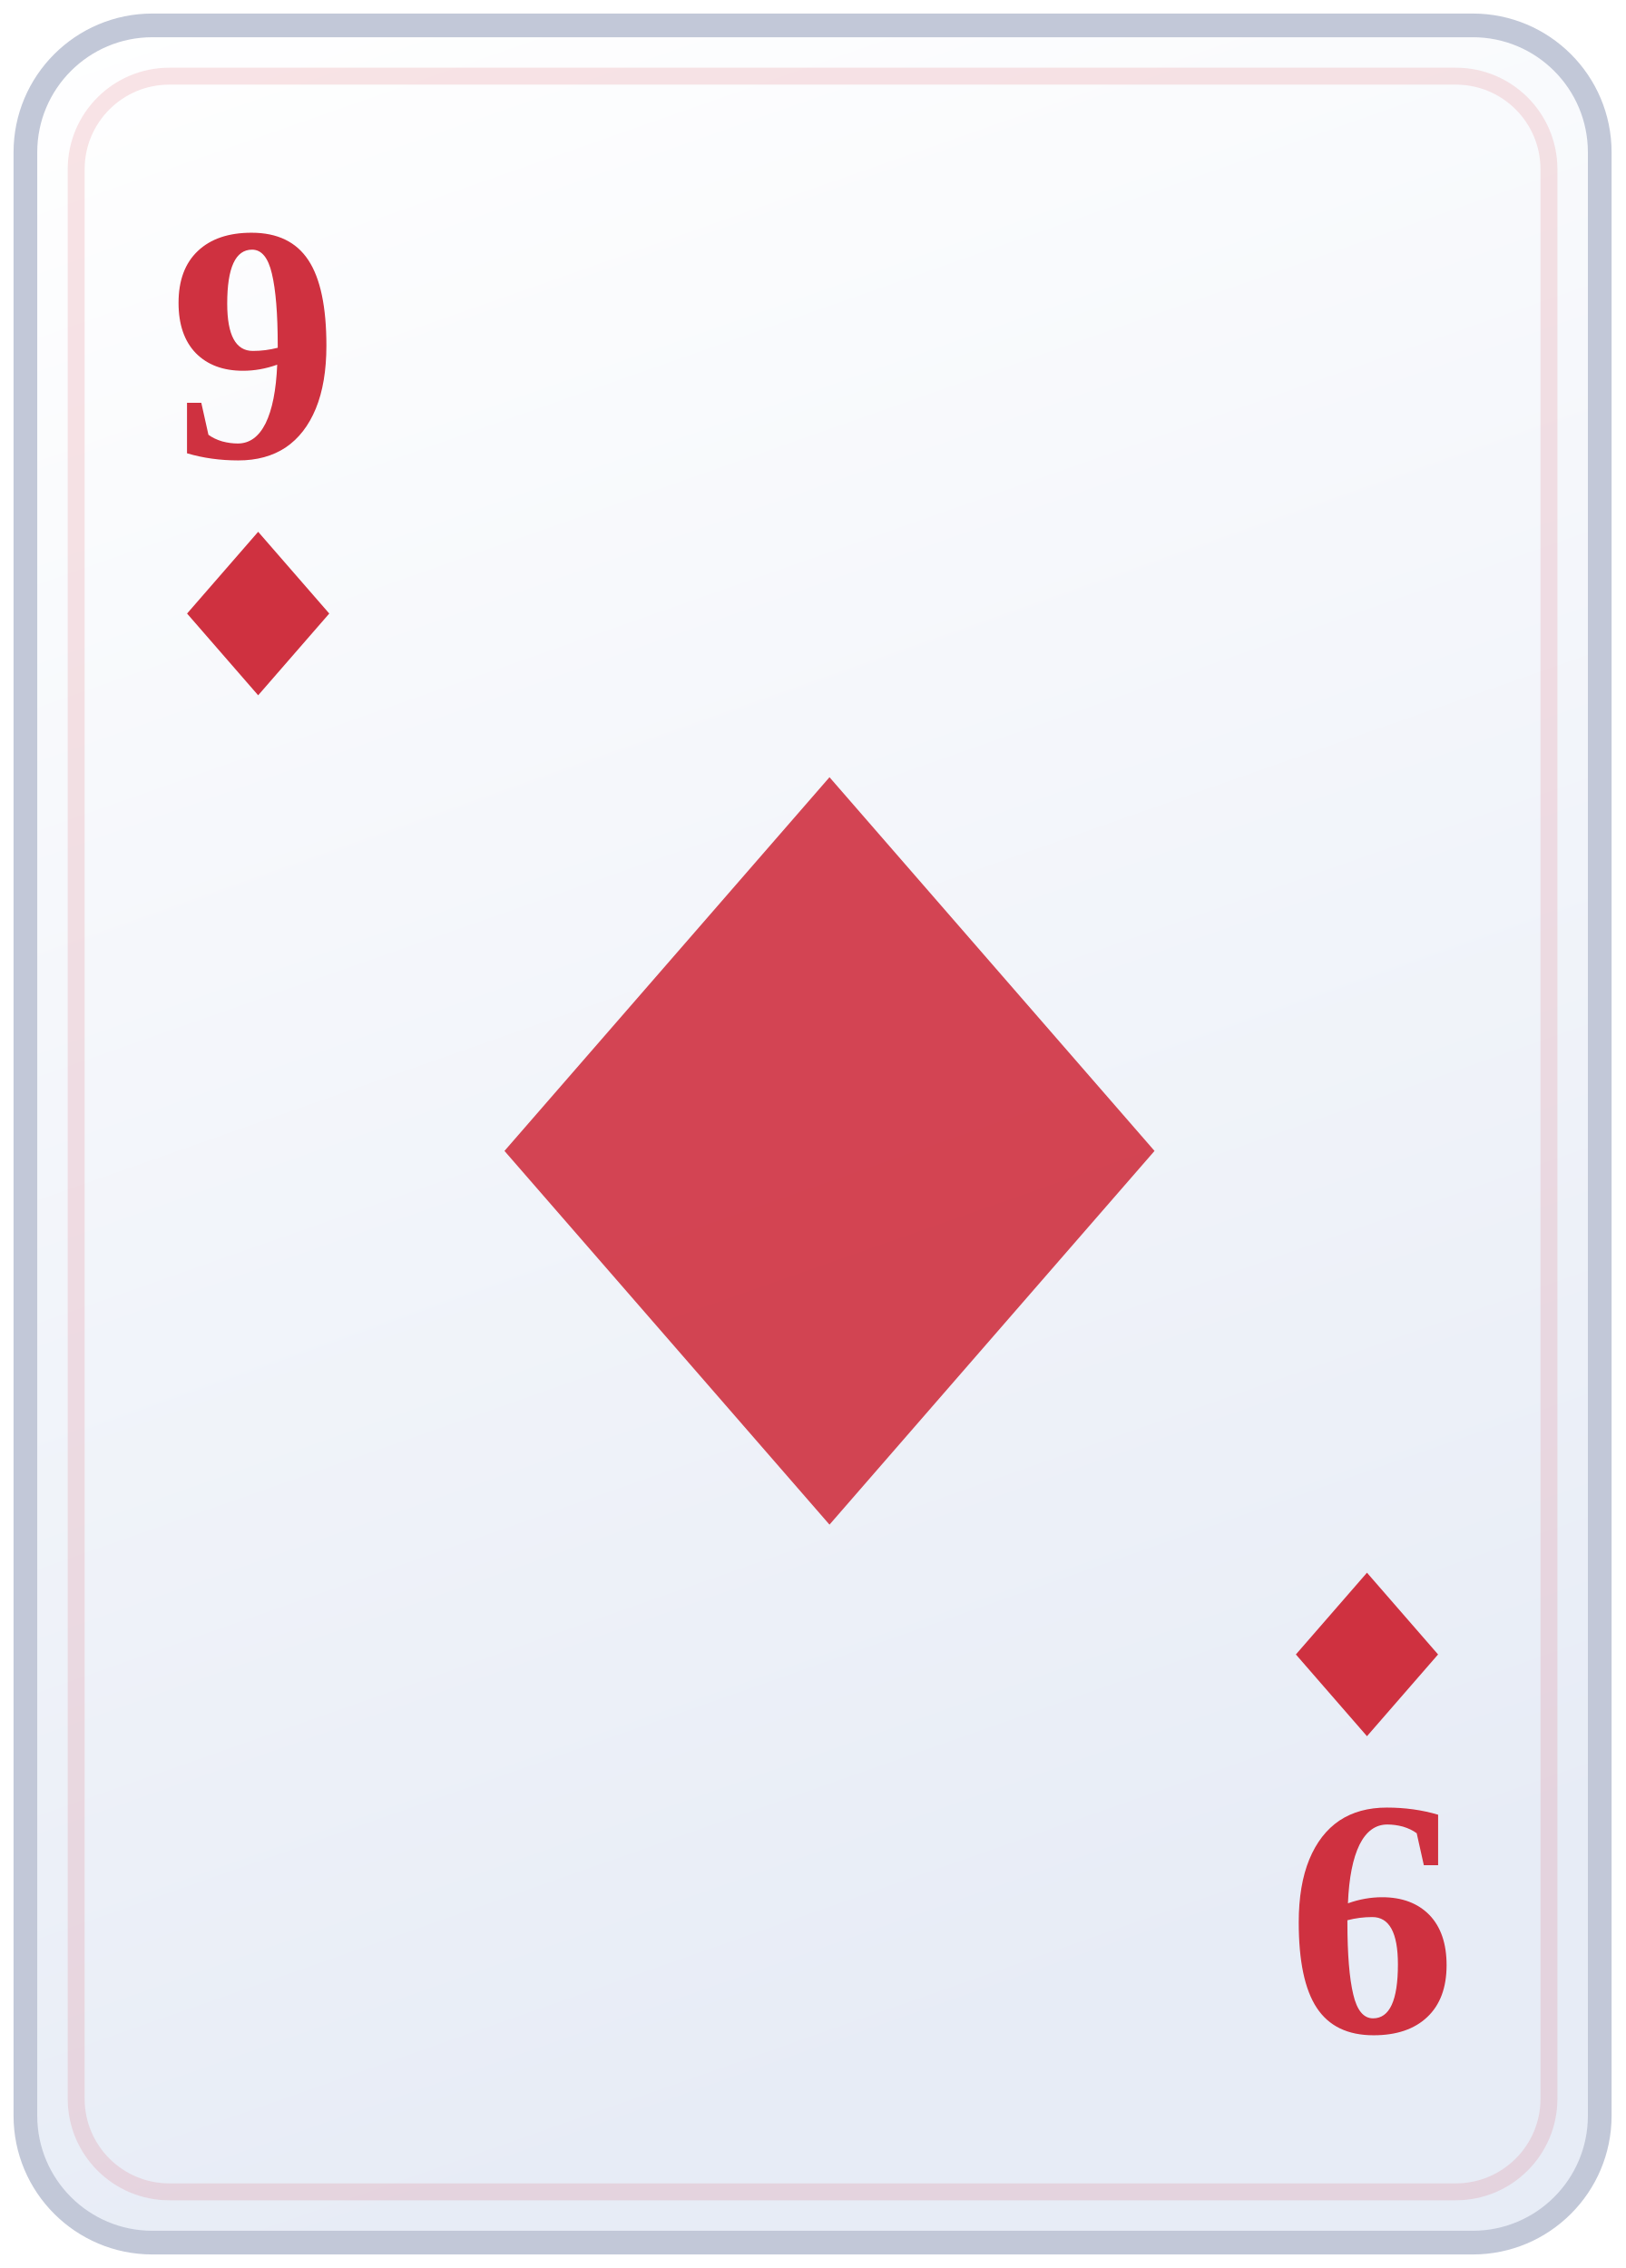
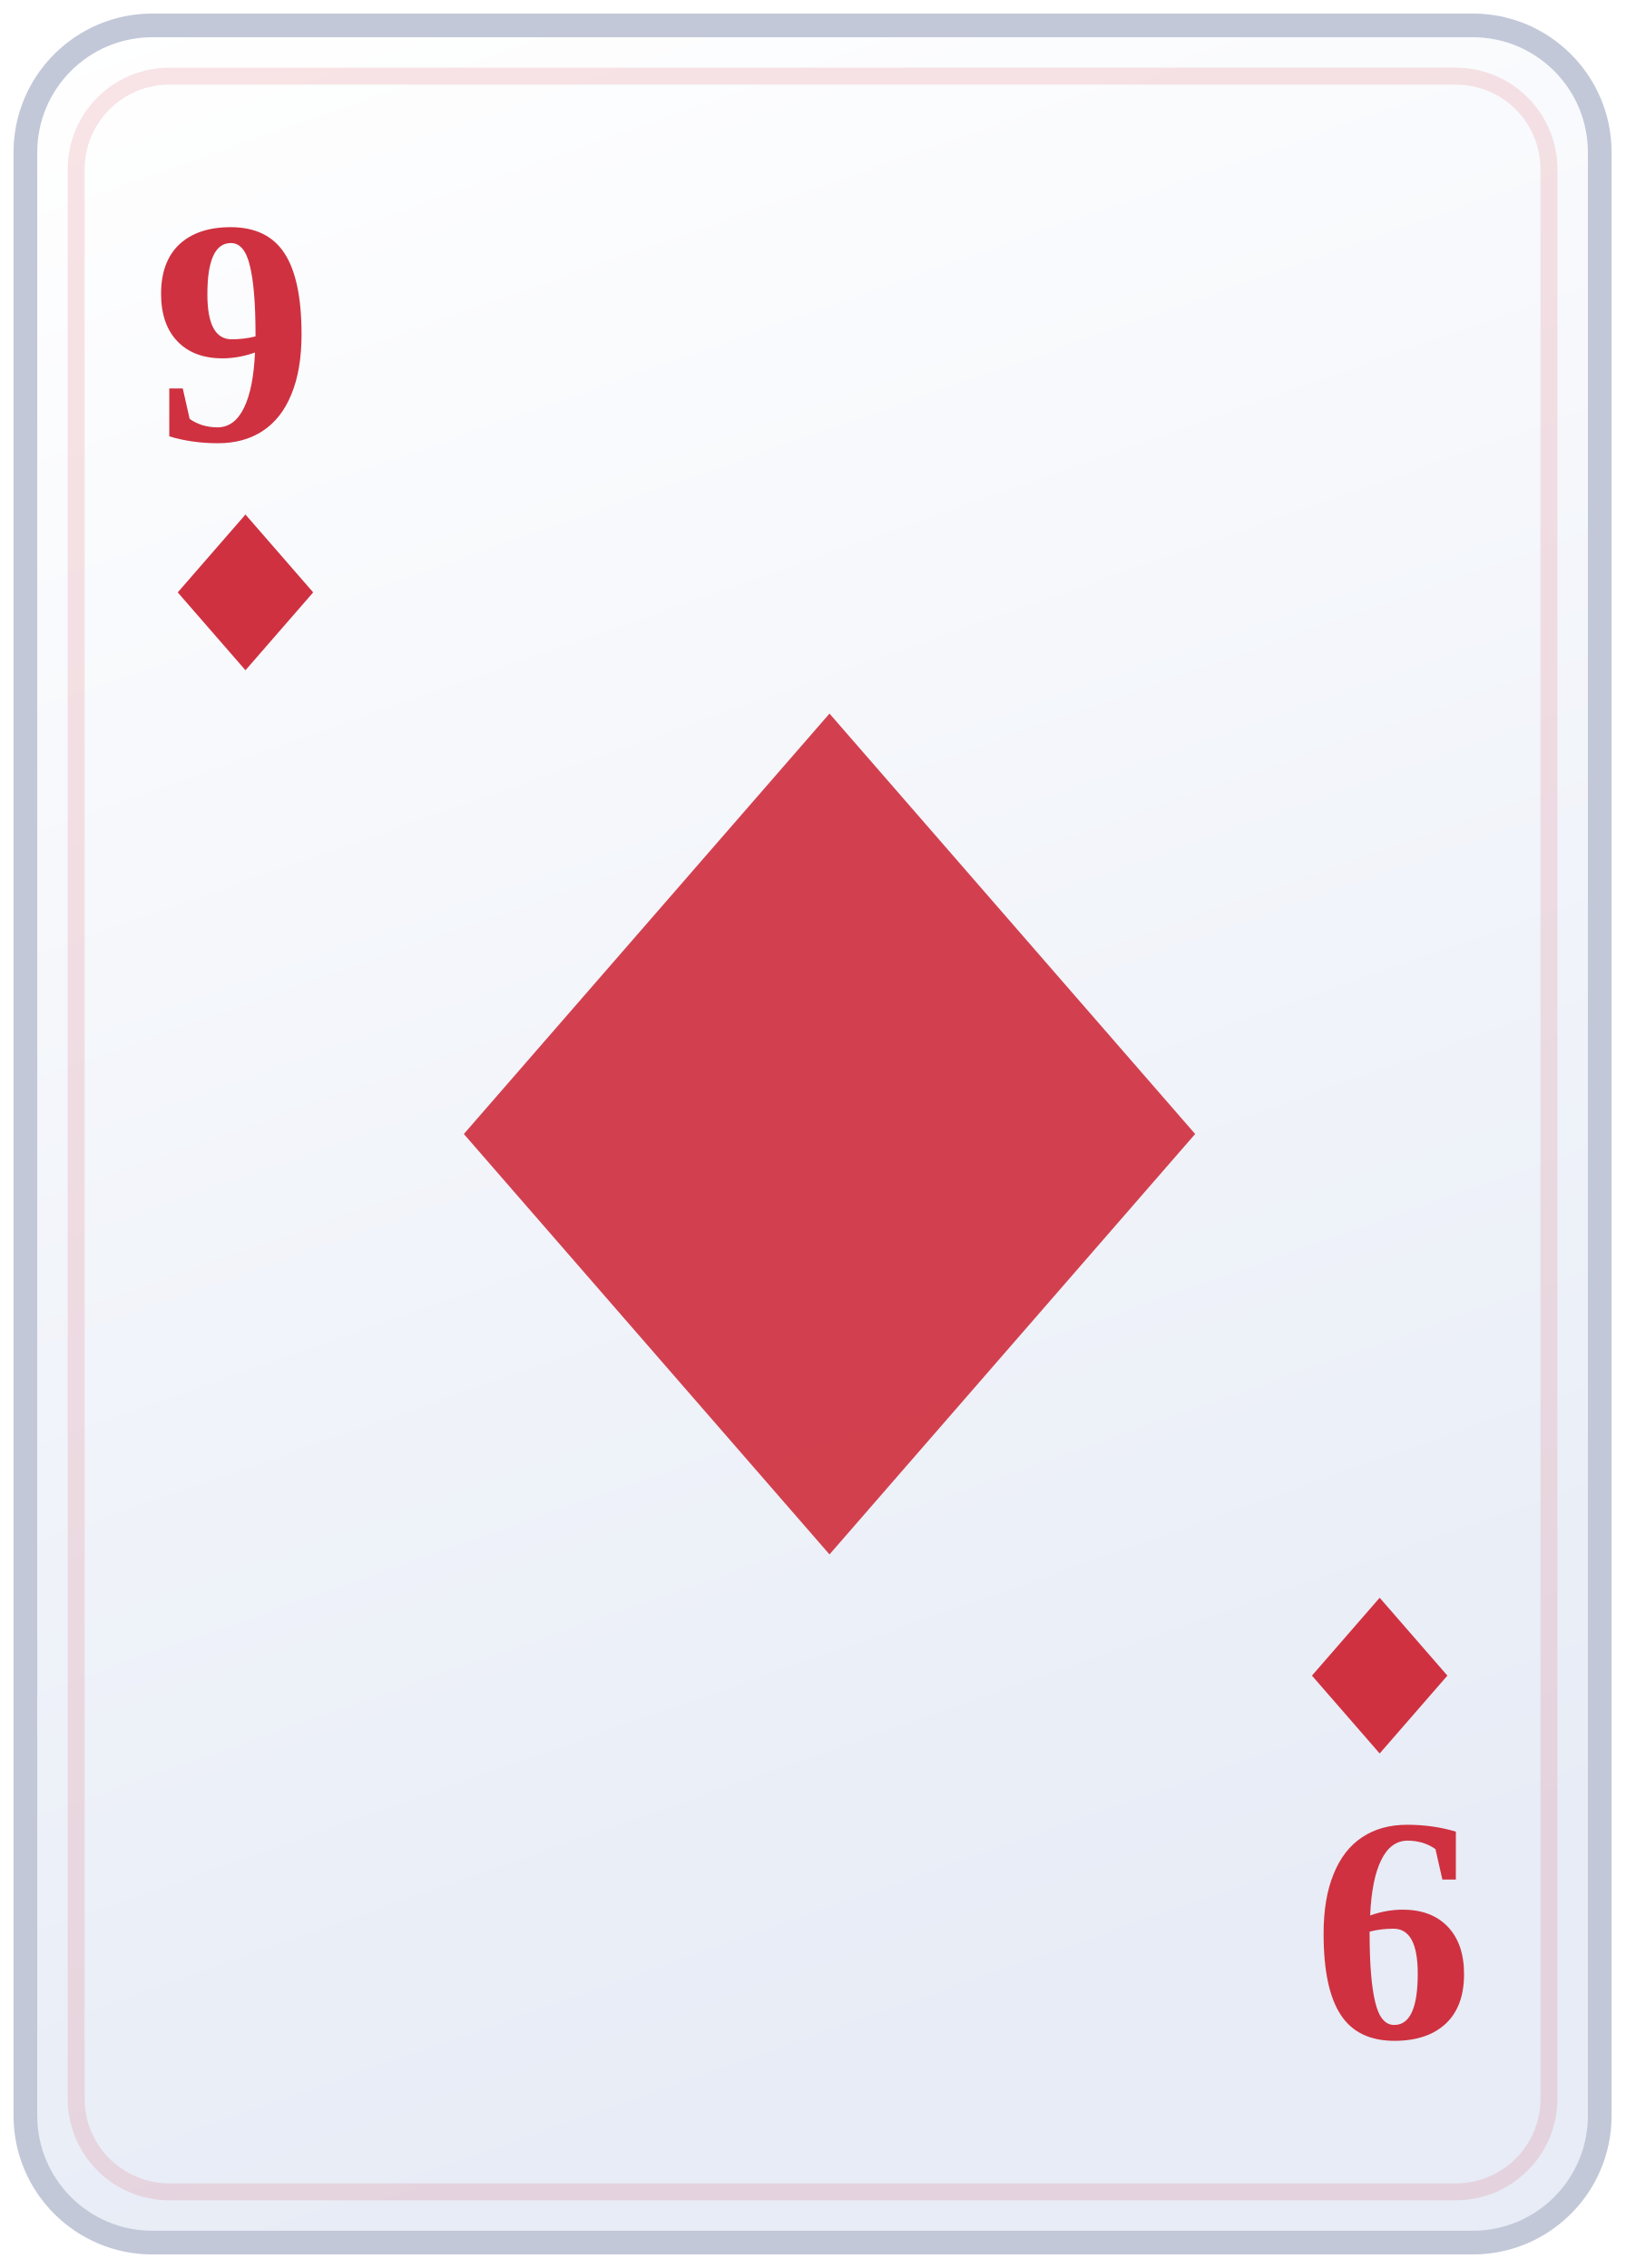
<svg xmlns="http://www.w3.org/2000/svg" viewBox="0 0 96 134" width="96" height="134">
  <defs>
    <linearGradient id="paper" x1="0" y1="0" x2="0.25" y2="1">
      <stop offset="0" stop-color="#ffffff" />
      <stop offset="1" stop-color="#e7ecf6" />
    </linearGradient>
  </defs>
  <rect x="1.5" y="1.5" width="93" height="131" rx="7.5" fill="url(#paper)" stroke="#c2c8d8" stroke-width="1.4" />
  <rect x="4.5" y="4.5" width="87" height="125" rx="5.5" fill="none" stroke="#cf3140" stroke-opacity="0.13" />
-   <text x="10" y="27" font-family="Georgia,'Times New Roman',serif" font-weight="700" font-size="20" fill="#cf3140">9</text>
-   <path d="M50 4l40 46-40 46L10 50Z" transform="translate(10,31) scale(0.105)" fill="#cf3140" />
-   <path d="M50 4l40 46-40 46L10 50Z" transform="translate(25,44) scale(0.48)" fill="#cf3140" opacity="0.9" />
+   <text x="9" y="26" font-family="Georgia,'Times New Roman',serif" font-weight="700" font-size="19" fill="#cf3140">9</text>
+   <path d="M50 4l40 46-40 46L10 50Z" transform="translate(9.5,30) scale(0.1)" fill="#cf3140" />
+   <path d="M50 4l40 46-40 46L10 50Z" transform="translate(22,40) scale(0.54)" fill="#cf3140" opacity="0.92" />
  <g transform="rotate(180 48 67)">
-     <text x="10" y="27" font-family="Georgia,'Times New Roman',serif" font-weight="700" font-size="20" fill="#cf3140">9</text>
-     <path d="M50 4l40 46-40 46L10 50Z" transform="translate(10,31) scale(0.105)" fill="#cf3140" />
+     <text x="9" y="26" font-family="Georgia,'Times New Roman',serif" font-weight="700" font-size="19" fill="#cf3140">9</text>
+     <path d="M50 4l40 46-40 46L10 50Z" transform="translate(9.5,30) scale(0.1)" fill="#cf3140" />
  </g>
</svg>
